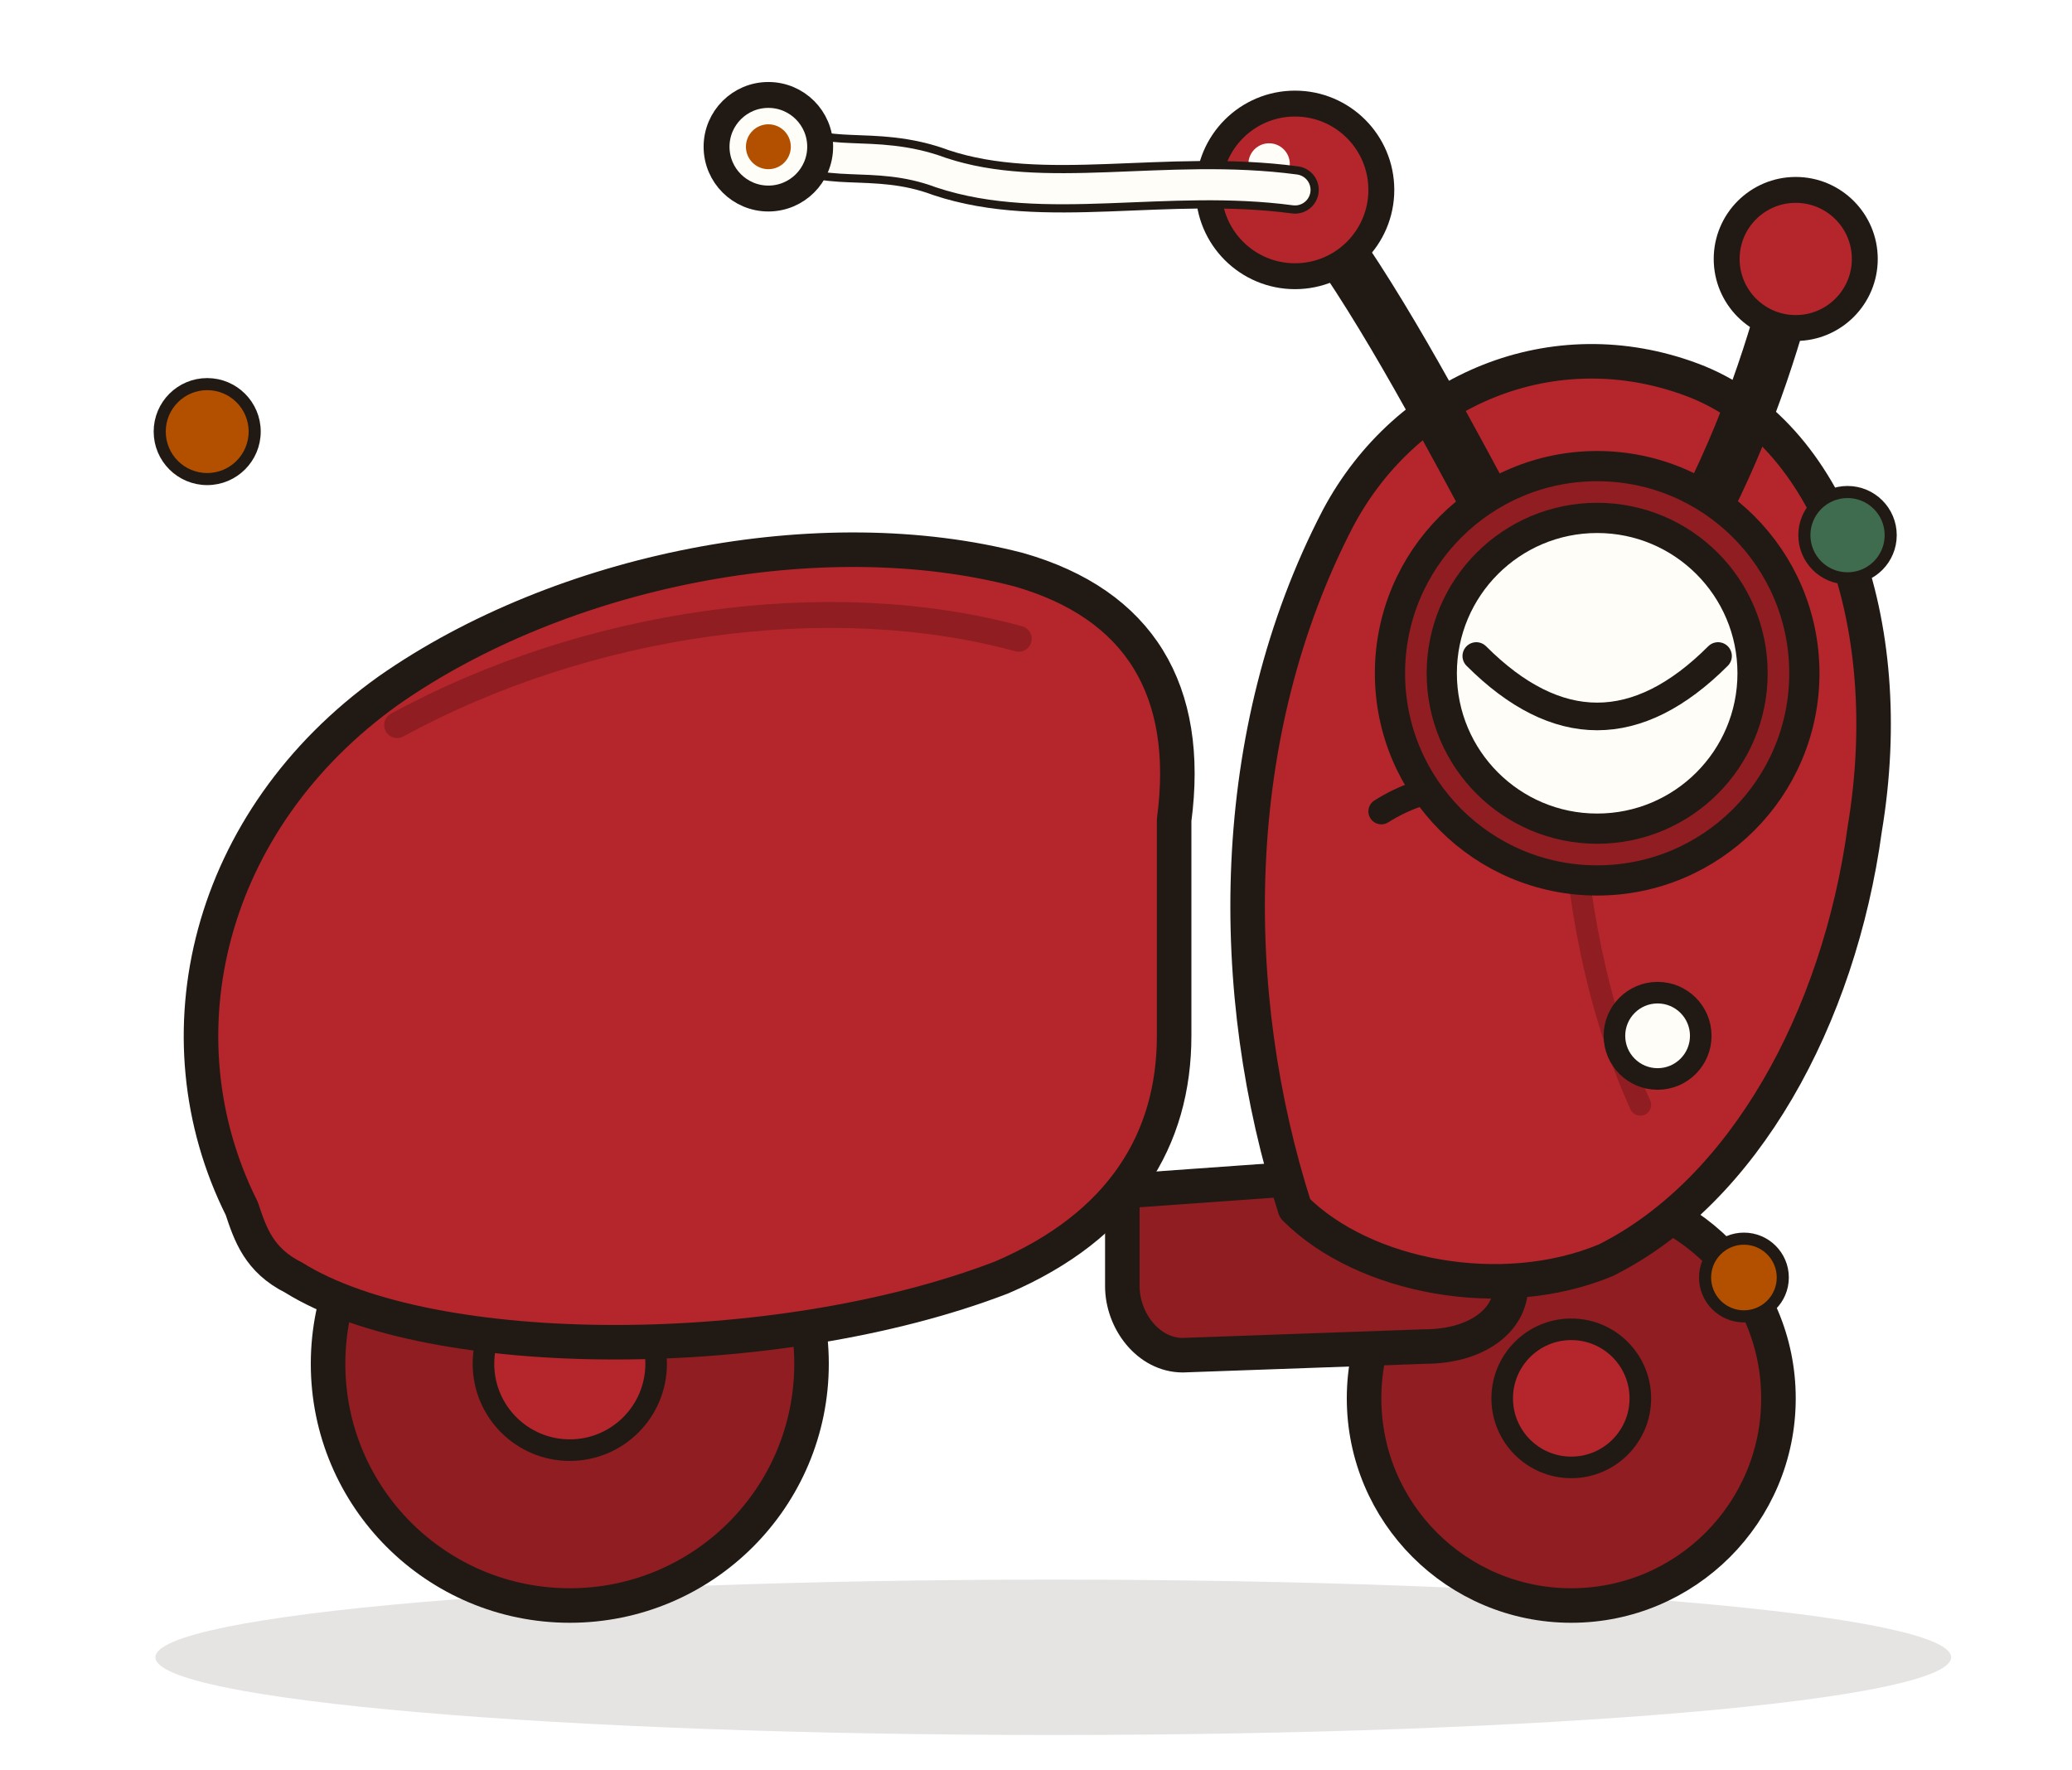
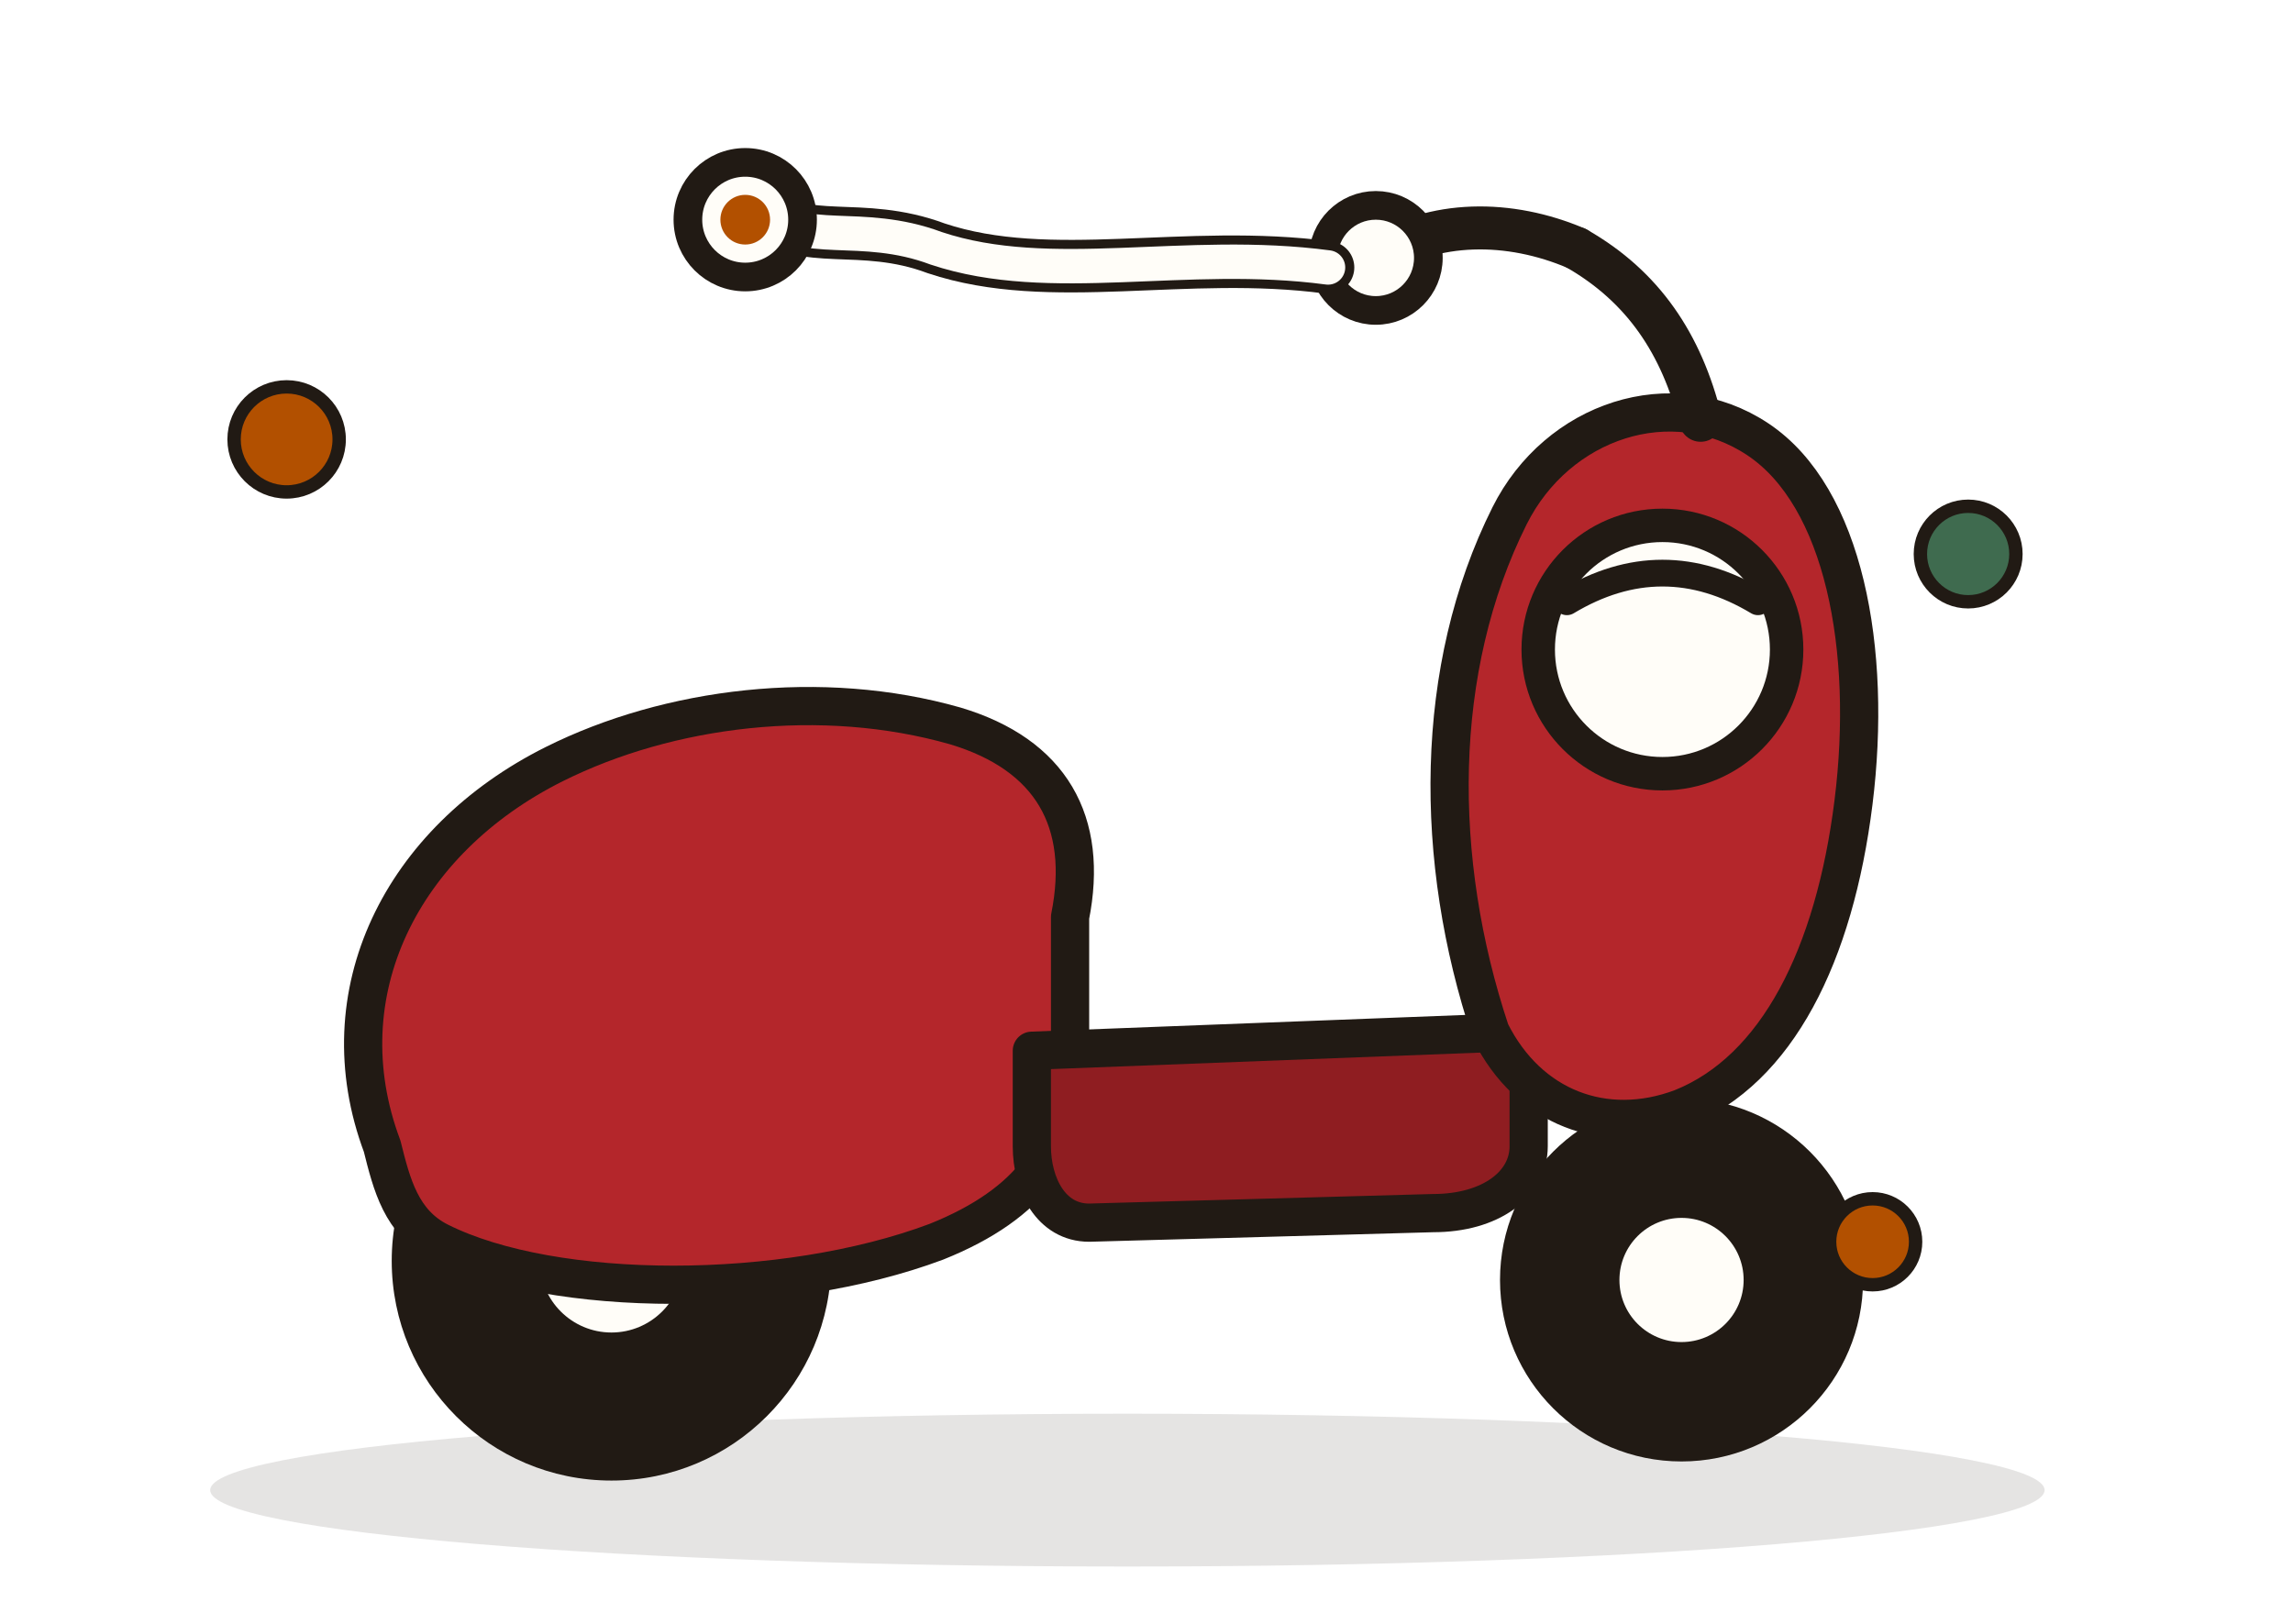
- <svg xmlns="http://www.w3.org/2000/svg" viewBox="0 0 240 205" role="img" aria-hidden="true">
+ <svg xmlns="http://www.w3.org/2000/svg" viewBox="0 0 240 170" role="img" aria-hidden="true">
  <style>
@media (prefers-reduced-motion: no-preference) {
-   .ribbon { animation: ribbon-flutter 2.4s ease-in-out infinite; transform-origin: 150px 22px; }
+   .ribbon { animation: ribbon-flutter 2.4s ease-in-out infinite; transform-origin: 139px 28px; }
  @keyframes ribbon-flutter { 0%, 100% { transform: rotate(0deg); } 50% { transform: rotate(-3deg); } }
-   .idle-bob { animation: idle-bob 3.4s ease-in-out infinite; transform-origin: 122px 158px; }
+   .idle-bob { animation: idle-bob 3.4s ease-in-out infinite; transform-origin: 118px 130px; }
  @keyframes idle-bob { 0%, 100% { transform: translateY(0); } 50% { transform: translateY(-3px); } }
  .sparkle { animation: sparkle-pulse 1.4s ease-in-out infinite; transform-box: fill-box; transform-origin: center; }
  @keyframes sparkle-pulse { 0%, 100% { opacity: 0.35; transform: scale(0.85); } 50% { opacity: 1; transform: scale(1.05); } }
}
</style>
-   <ellipse cx="122" cy="192" rx="104" ry="9" fill="#211a14" opacity="0.12" />
+   <ellipse cx="118" cy="156" rx="96" ry="8" fill="#211a14" opacity="0.12" />
  <g class="">
-     <circle cx="66" cy="158" r="28" fill="#8f1d21" stroke="#211a14" stroke-width="4" />
-     <circle cx="66" cy="158" r="10" fill="#b4262b" stroke="#211a14" stroke-width="2.5" />
-     <circle cx="182" cy="162" r="24" fill="#8f1d21" stroke="#211a14" stroke-width="4" />
-     <circle cx="182" cy="162" r="8" fill="#b4262b" stroke="#211a14" stroke-width="2.5" />
-     <path d="M28,140 C18,120 24,95 45,80 C65,66 95,60 118,66            C132,70 138,80 136,95 L136,120 C136,132 130,142 116,148            C90,158 50,158 34,148 C30,146 29,143 28,140 Z" fill="#b4262b" stroke="#211a14" stroke-width="4" stroke-linejoin="round" />
-     <path d="M46,84 C68,72 96,68 118,74" stroke="#8f1d21" stroke-width="3" fill="none" stroke-linecap="round" />
-     <path d="M130,138 L172,135 L175,149 C175,153 171,156 165,156 L137,157            C133,157 130,153 130,149 Z" fill="#8f1d21" stroke="#211a14" stroke-width="4" stroke-linejoin="round" />
-     <path d="M150,140 C142,115 142,85 155,60 C163,45 180,38 196,44            C212,50 220,72 216,96 C213,118 202,138 186,146            C174,151 158,148 150,140 Z" fill="#b4262b" stroke="#211a14" stroke-width="4" stroke-linejoin="round" />
-     <path d="M186,55 C180,76 180,106 190,128" stroke="#8f1d21" stroke-width="2.5" fill="none" stroke-linecap="round" />
-     <circle cx="192" cy="120" r="5" fill="#fffdf8" stroke="#211a14" stroke-width="2.5" />
-     <path d="M160,94 Q168,89 176,93" stroke="#211a14" stroke-width="3" fill="none" stroke-linecap="round" />
-     <path d="M172,58 C165,45 158,32 150,22" stroke="#211a14" stroke-width="6" fill="none" stroke-linecap="round" />
-     <circle cx="150" cy="22" r="10" fill="#b4262b" stroke="#211a14" stroke-width="3" />
-     <circle cx="147" cy="19" r="2.4" fill="#fffdf8" />
-     <path d="M198,58 C203,48 206,38 208,30" stroke="#211a14" stroke-width="6" fill="none" stroke-linecap="round" />
-     <circle cx="208" cy="30" r="8" fill="#b4262b" stroke="#211a14" stroke-width="3" />
+     <circle cx="64" cy="132" r="23" fill="#211a14" />
+     <circle cx="64" cy="132" r="7.5" fill="#fffdf8" />
+     <circle cx="176" cy="134" r="19" fill="#211a14" />
+     <circle cx="176" cy="134" r="6.5" fill="#fffdf8" />
+     <path d="M40,120            C34,104 42,88 58,80            C70,74 86,72 100,76            C110,79 114,86 112,96            L112,112            C112,120 108,126 98,130            C82,136 58,136 46,130            C42,128 41,124 40,120 Z" fill="#b4262b" stroke="#211a14" stroke-width="4" stroke-linejoin="round" />
+     <path d="M108,110 L160,108 L160,120 C160,124 156,127 150,127 L114,128 C110,128 108,124 108,120 Z" fill="#8f1d21" stroke="#211a14" stroke-width="4" stroke-linejoin="round" />
+     <path d="M156,108            C150,90 150,70 158,54            C163,44 175,40 184,46            C193,52 196,68 194,84            C192,100 186,112 176,116            C168,119 160,116 156,108 Z" fill="#b4262b" stroke="#211a14" stroke-width="4" stroke-linejoin="round" />
+     <path d="M178,44 C176,36 172,30 165,26" stroke="#211a14" stroke-width="4.5" fill="none" stroke-linecap="round" />
+     <path d="M165,26 C158,23 150,23 144,27" stroke="#211a14" stroke-width="4.5" fill="none" stroke-linecap="round" />
+     <circle cx="144" cy="27" r="5.5" fill="#fffdf8" stroke="#211a14" stroke-width="3" />
    <g class="ribbon">
-       <path d="M150,22 C135,20 121,24 109,20 C101,17 95,20 91,16" stroke="#211a14" stroke-width="5.5" fill="none" stroke-linecap="round" />
-       <path d="M150,22 C135,20 121,24 109,20 C101,17 95,20 91,16" stroke="#fffdf8" stroke-width="3.6" fill="none" stroke-linecap="round" />
-       <circle cx="89" cy="17" r="6" fill="#fffdf8" stroke="#211a14" stroke-width="3" />
-       <circle cx="89" cy="17" r="2.6" fill="#b25000" />
+       <path d="M139,28 C124,26 110,30 98,26 C90,23 84,26 80,22" stroke="#211a14" stroke-width="5.5" fill="none" stroke-linecap="round" />
+       <path d="M139,28 C124,26 110,30 98,26 C90,23 84,26 80,22" stroke="#fffdf8" stroke-width="3.6" fill="none" stroke-linecap="round" />
+       <circle cx="78" cy="23" r="6" fill="#fffdf8" stroke="#211a14" stroke-width="3" />
+       <circle cx="78" cy="23" r="2.6" fill="#b25000" />
    </g>
-     <circle cx="185" cy="78" r="24" fill="#8f1d21" stroke="#211a14" stroke-width="3.5" />
-     <circle cx="185" cy="78" r="18" fill="#fffdf8" stroke="#211a14" stroke-width="3.5" />
-     <path d="M171,76 Q185,90 199,76" stroke="#211a14" stroke-width="3.2" fill="none" stroke-linecap="round" />
+     <circle cx="174" cy="68" r="13" fill="#fffdf8" stroke="#211a14" stroke-width="3.5" />
+     <path d="M164,63 Q174,57 184,63" stroke="#211a14" stroke-width="2.8" fill="none" stroke-linecap="round" />
  </g>
-   <circle cx="24" cy="50" r="5.5" fill="#b25000" stroke="#211a14" stroke-width="1.4" class="sparkle" style="animation-delay:0s" />
-   <circle cx="214" cy="62" r="5" fill="#3f6b4f" stroke="#211a14" stroke-width="1.4" class="sparkle" style="animation-delay:0.3s" />
-   <circle cx="202" cy="148" r="4.5" fill="#b25000" stroke="#211a14" stroke-width="1.4" class="sparkle" style="animation-delay:0.6s" />
+   <circle cx="30" cy="46" r="5.5" fill="#b25000" stroke="#211a14" stroke-width="1.4" class="sparkle" style="animation-delay:0s" />
+   <circle cx="206" cy="58" r="5" fill="#3f6b4f" stroke="#211a14" stroke-width="1.4" class="sparkle" style="animation-delay:0.3s" />
+   <circle cx="196" cy="130" r="4.5" fill="#b25000" stroke="#211a14" stroke-width="1.4" class="sparkle" style="animation-delay:0.6s" />
</svg>
